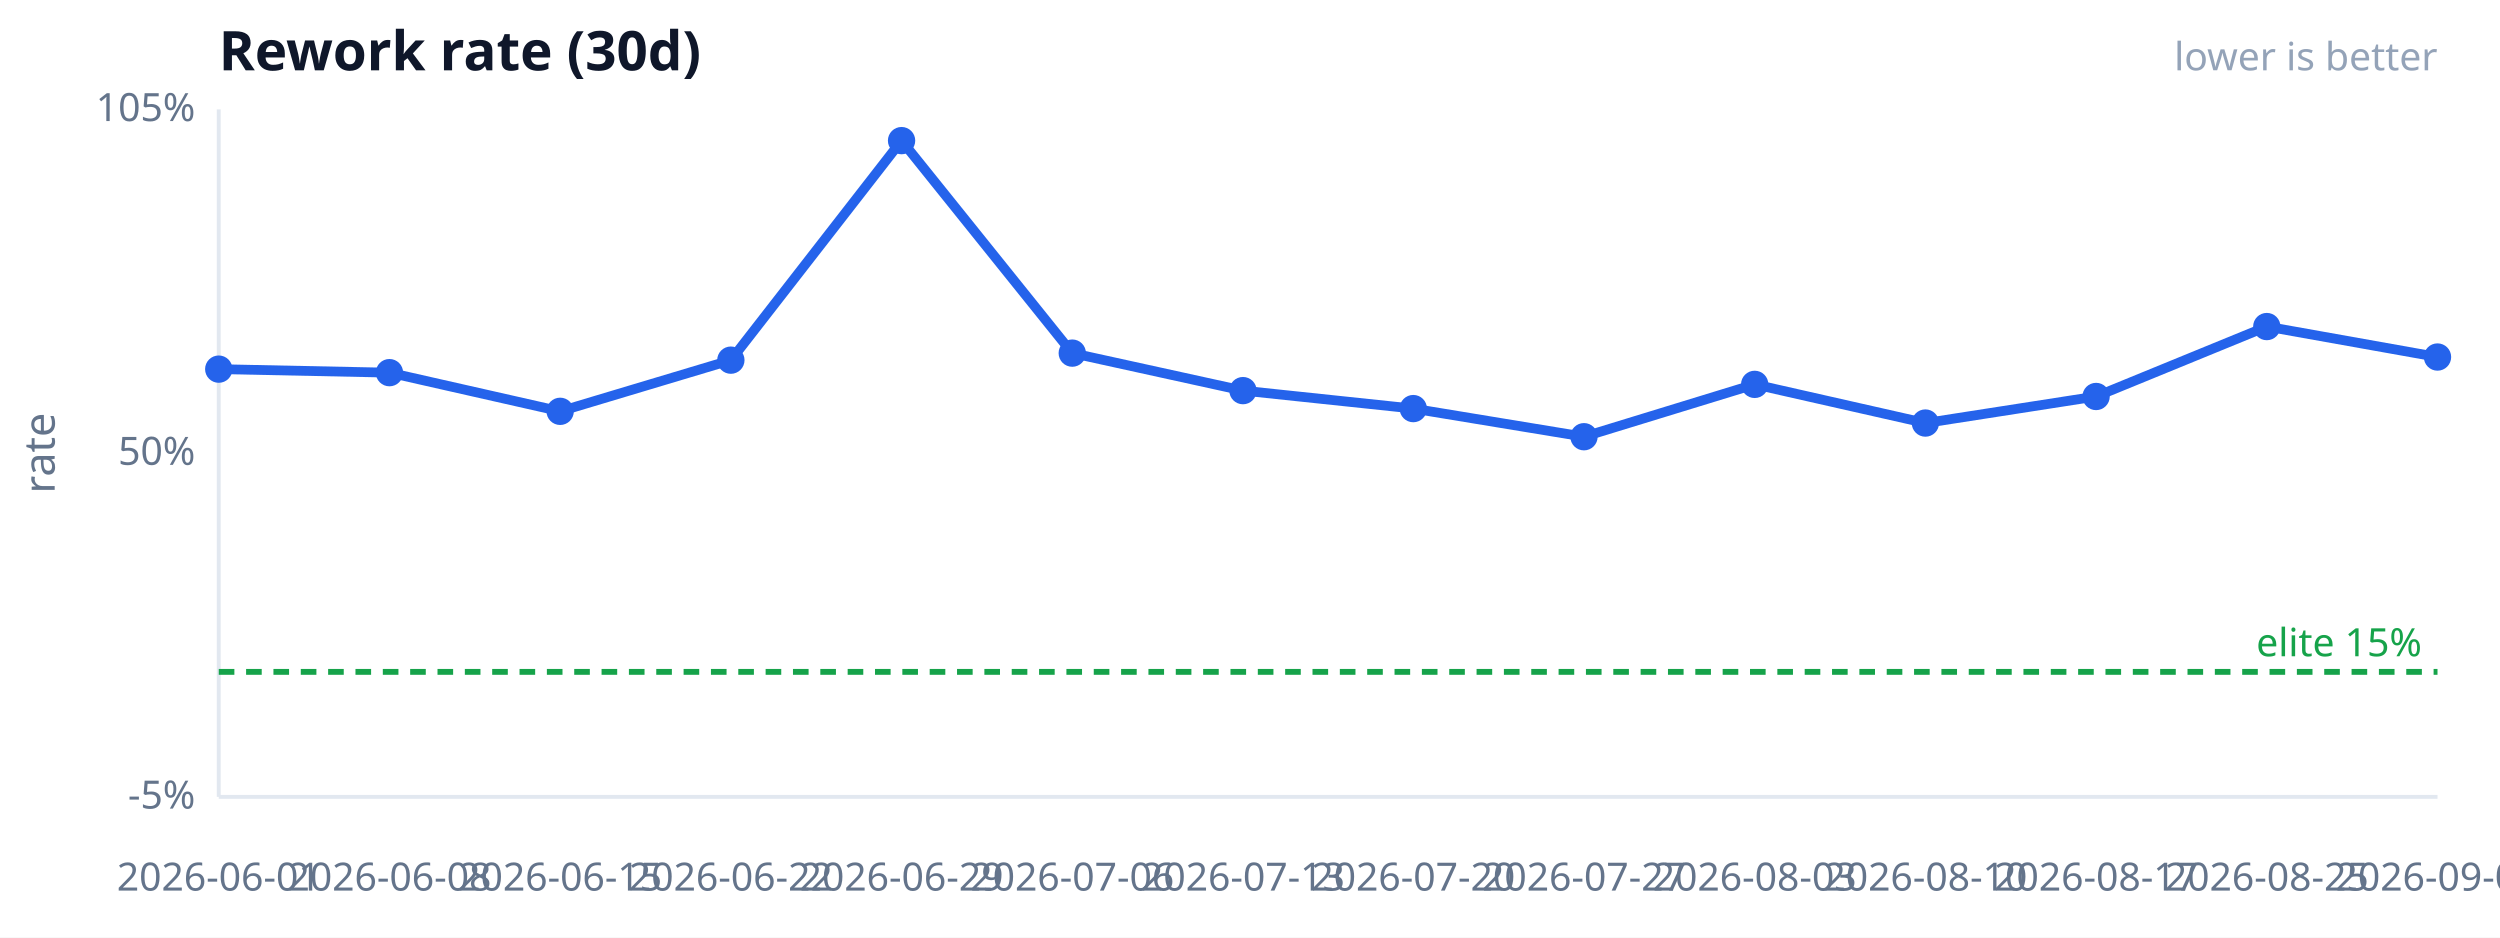
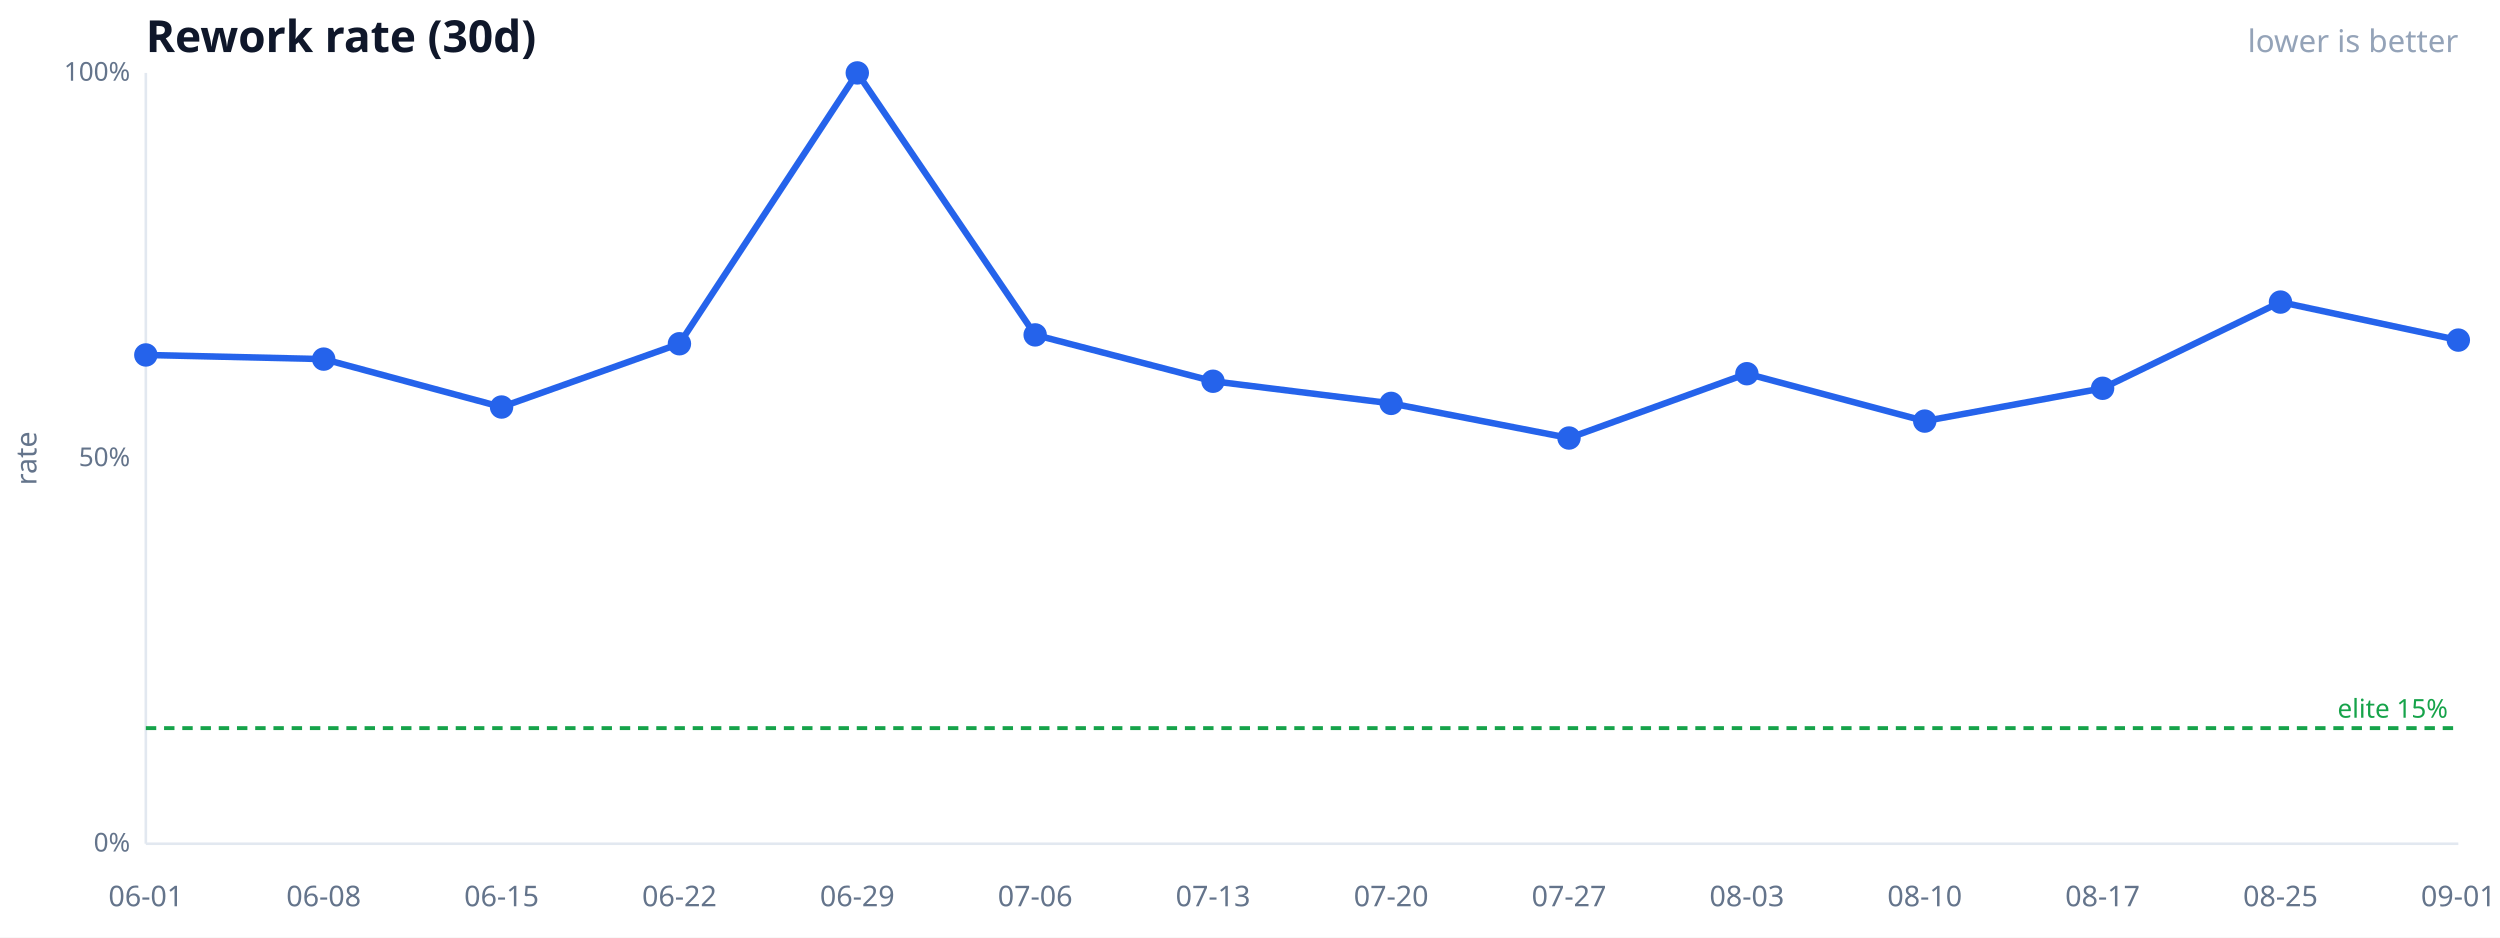
- <svg xmlns="http://www.w3.org/2000/svg" width="640" height="240" viewBox="0 0 640 240">
+ <svg xmlns="http://www.w3.org/2000/svg" width="960" height="360" viewBox="0 0 960 360">
  <rect width="100%" height="100%" fill="#ffffff" />
-   <text x="56" y="18" font-family="system-ui,sans-serif" font-size="14" font-weight="600" fill="#0f172a">Rework rate (30d)</text>
-   <text x="624" y="18" text-anchor="end" font-family="system-ui,sans-serif" font-size="10" fill="#94a3b8">lower is better</text>
-   <line x1="56" y1="28" x2="56" y2="204" stroke="#e2e8f0" />
-   <line x1="56" y1="204" x2="624" y2="204" stroke="#e2e8f0" />
-   <text x="50" y="207.0" text-anchor="end" font-family="system-ui,sans-serif" font-size="10" fill="#64748b">-5%</text>
-   <text x="50" y="119.0" text-anchor="end" font-family="system-ui,sans-serif" font-size="10" fill="#64748b">50%</text>
-   <text x="50" y="31.0" text-anchor="end" font-family="system-ui,sans-serif" font-size="10" fill="#64748b">105%</text>
-   <text x="14" y="116.0" transform="rotate(-90 14 116.0)" text-anchor="middle" font-family="system-ui,sans-serif" font-size="11" fill="#64748b">rate</text>
-   <line x1="56" y1="172.0" x2="624" y2="172.0" stroke="#16a34a" stroke-dasharray="4 3" stroke-width="1.5" />
-   <text x="620" y="168.0" text-anchor="end" font-family="system-ui,sans-serif" font-size="10" fill="#16a34a">elite 15%</text>
-   <polyline fill="none" stroke="#2563eb" stroke-width="2.5" points="56.0,94.5 99.7,95.4 143.4,105.3 187.1,92.2 230.8,36.0 274.5,90.4 318.2,100.0 361.8,104.6 405.5,111.8 449.2,98.4 492.9,108.3 536.6,101.5 580.3,83.6 624.0,91.4" />
-   <circle cx="56.0" cy="94.5" r="3.5" fill="#2563eb" />
-   <circle cx="99.7" cy="95.4" r="3.5" fill="#2563eb" />
-   <circle cx="143.4" cy="105.3" r="3.5" fill="#2563eb" />
-   <circle cx="187.1" cy="92.2" r="3.5" fill="#2563eb" />
-   <circle cx="230.8" cy="36.0" r="3.5" fill="#2563eb" />
-   <circle cx="274.5" cy="90.4" r="3.5" fill="#2563eb" />
-   <circle cx="318.2" cy="100.0" r="3.5" fill="#2563eb" />
-   <circle cx="361.8" cy="104.6" r="3.5" fill="#2563eb" />
-   <circle cx="405.5" cy="111.8" r="3.5" fill="#2563eb" />
-   <circle cx="449.2" cy="98.4" r="3.5" fill="#2563eb" />
-   <circle cx="492.9" cy="108.3" r="3.5" fill="#2563eb" />
-   <circle cx="536.6" cy="101.5" r="3.5" fill="#2563eb" />
-   <circle cx="580.3" cy="83.6" r="3.5" fill="#2563eb" />
-   <circle cx="624.0" cy="91.4" r="3.5" fill="#2563eb" />
-   <text x="56.0" y="228" text-anchor="middle" font-family="system-ui,sans-serif" font-size="10" fill="#64748b">2026-06-01</text>
-   <text x="99.7" y="228" text-anchor="middle" font-family="system-ui,sans-serif" font-size="10" fill="#64748b">2026-06-08</text>
-   <text x="143.4" y="228" text-anchor="middle" font-family="system-ui,sans-serif" font-size="10" fill="#64748b">2026-06-15</text>
-   <text x="187.1" y="228" text-anchor="middle" font-family="system-ui,sans-serif" font-size="10" fill="#64748b">2026-06-22</text>
-   <text x="230.8" y="228" text-anchor="middle" font-family="system-ui,sans-serif" font-size="10" fill="#64748b">2026-06-29</text>
-   <text x="274.5" y="228" text-anchor="middle" font-family="system-ui,sans-serif" font-size="10" fill="#64748b">2026-07-06</text>
-   <text x="318.2" y="228" text-anchor="middle" font-family="system-ui,sans-serif" font-size="10" fill="#64748b">2026-07-13</text>
-   <text x="361.8" y="228" text-anchor="middle" font-family="system-ui,sans-serif" font-size="10" fill="#64748b">2026-07-20</text>
-   <text x="405.5" y="228" text-anchor="middle" font-family="system-ui,sans-serif" font-size="10" fill="#64748b">2026-07-27</text>
-   <text x="449.2" y="228" text-anchor="middle" font-family="system-ui,sans-serif" font-size="10" fill="#64748b">2026-08-03</text>
-   <text x="492.9" y="228" text-anchor="middle" font-family="system-ui,sans-serif" font-size="10" fill="#64748b">2026-08-10</text>
-   <text x="536.6" y="228" text-anchor="middle" font-family="system-ui,sans-serif" font-size="10" fill="#64748b">2026-08-17</text>
-   <text x="580.3" y="228" text-anchor="middle" font-family="system-ui,sans-serif" font-size="10" fill="#64748b">2026-08-25</text>
-   <text x="624.0" y="228" text-anchor="middle" font-family="system-ui,sans-serif" font-size="10" fill="#64748b">2026-09-01</text>
+   <text x="56" y="20" font-family="system-ui,sans-serif" font-size="17" font-weight="600" fill="#0f172a">Rework rate (30d)</text>
+   <text x="944" y="20" text-anchor="end" font-family="system-ui,sans-serif" font-size="12" fill="#94a3b8">lower is better</text>
+   <line x1="56" y1="28" x2="56" y2="324" stroke="#e2e8f0" />
+   <line x1="56" y1="324" x2="944" y2="324" stroke="#e2e8f0" />
+   <text x="50" y="327.0" text-anchor="end" font-family="system-ui,sans-serif" font-size="10" fill="#64748b">0%</text>
+   <text x="50" y="179.0" text-anchor="end" font-family="system-ui,sans-serif" font-size="10" fill="#64748b">50%</text>
+   <text x="50" y="31.0" text-anchor="end" font-family="system-ui,sans-serif" font-size="10" fill="#64748b">100%</text>
+   <text x="14" y="176.0" transform="rotate(-90 14 176.0)" text-anchor="middle" font-family="system-ui,sans-serif" font-size="11" fill="#64748b">rate</text>
+   <line x1="56" y1="279.6" x2="944" y2="279.6" stroke="#16a34a" stroke-dasharray="4 3" stroke-width="1.5" />
+   <text x="940" y="275.6" text-anchor="end" font-family="system-ui,sans-serif" font-size="10" fill="#16a34a">elite 15%</text>
+   <polyline fill="none" stroke="#2563eb" stroke-width="2.5" points="56.0,136.3 124.3,137.9 192.6,156.3 260.9,132.0 329.2,28.0 397.5,128.6 465.8,146.4 534.2,154.9 602.5,168.2 670.8,143.5 739.1,161.7 807.4,149.1 875.7,116.0 944.0,130.6" />
+   <circle cx="56.0" cy="136.3" r="4.5" fill="#2563eb" />
+   <circle cx="124.3" cy="137.9" r="4.5" fill="#2563eb" />
+   <circle cx="192.6" cy="156.3" r="4.5" fill="#2563eb" />
+   <circle cx="260.9" cy="132.0" r="4.5" fill="#2563eb" />
+   <circle cx="329.2" cy="28.0" r="4.5" fill="#2563eb" />
+   <circle cx="397.5" cy="128.6" r="4.5" fill="#2563eb" />
+   <circle cx="465.8" cy="146.4" r="4.5" fill="#2563eb" />
+   <circle cx="534.2" cy="154.9" r="4.5" fill="#2563eb" />
+   <circle cx="602.5" cy="168.2" r="4.5" fill="#2563eb" />
+   <circle cx="670.8" cy="143.5" r="4.5" fill="#2563eb" />
+   <circle cx="739.1" cy="161.7" r="4.5" fill="#2563eb" />
+   <circle cx="807.4" cy="149.1" r="4.5" fill="#2563eb" />
+   <circle cx="875.7" cy="116.0" r="4.5" fill="#2563eb" />
+   <circle cx="944.0" cy="130.6" r="4.5" fill="#2563eb" />
+   <text x="56.0" y="348" text-anchor="middle" font-family="system-ui,sans-serif" font-size="11" fill="#64748b">06-01</text>
+   <text x="124.3" y="348" text-anchor="middle" font-family="system-ui,sans-serif" font-size="11" fill="#64748b">06-08</text>
+   <text x="192.6" y="348" text-anchor="middle" font-family="system-ui,sans-serif" font-size="11" fill="#64748b">06-15</text>
+   <text x="260.9" y="348" text-anchor="middle" font-family="system-ui,sans-serif" font-size="11" fill="#64748b">06-22</text>
+   <text x="329.2" y="348" text-anchor="middle" font-family="system-ui,sans-serif" font-size="11" fill="#64748b">06-29</text>
+   <text x="397.5" y="348" text-anchor="middle" font-family="system-ui,sans-serif" font-size="11" fill="#64748b">07-06</text>
+   <text x="465.8" y="348" text-anchor="middle" font-family="system-ui,sans-serif" font-size="11" fill="#64748b">07-13</text>
+   <text x="534.2" y="348" text-anchor="middle" font-family="system-ui,sans-serif" font-size="11" fill="#64748b">07-20</text>
+   <text x="602.5" y="348" text-anchor="middle" font-family="system-ui,sans-serif" font-size="11" fill="#64748b">07-27</text>
+   <text x="670.8" y="348" text-anchor="middle" font-family="system-ui,sans-serif" font-size="11" fill="#64748b">08-03</text>
+   <text x="739.1" y="348" text-anchor="middle" font-family="system-ui,sans-serif" font-size="11" fill="#64748b">08-10</text>
+   <text x="807.4" y="348" text-anchor="middle" font-family="system-ui,sans-serif" font-size="11" fill="#64748b">08-17</text>
+   <text x="875.7" y="348" text-anchor="middle" font-family="system-ui,sans-serif" font-size="11" fill="#64748b">08-25</text>
+   <text x="944.0" y="348" text-anchor="middle" font-family="system-ui,sans-serif" font-size="11" fill="#64748b">09-01</text>
</svg>
